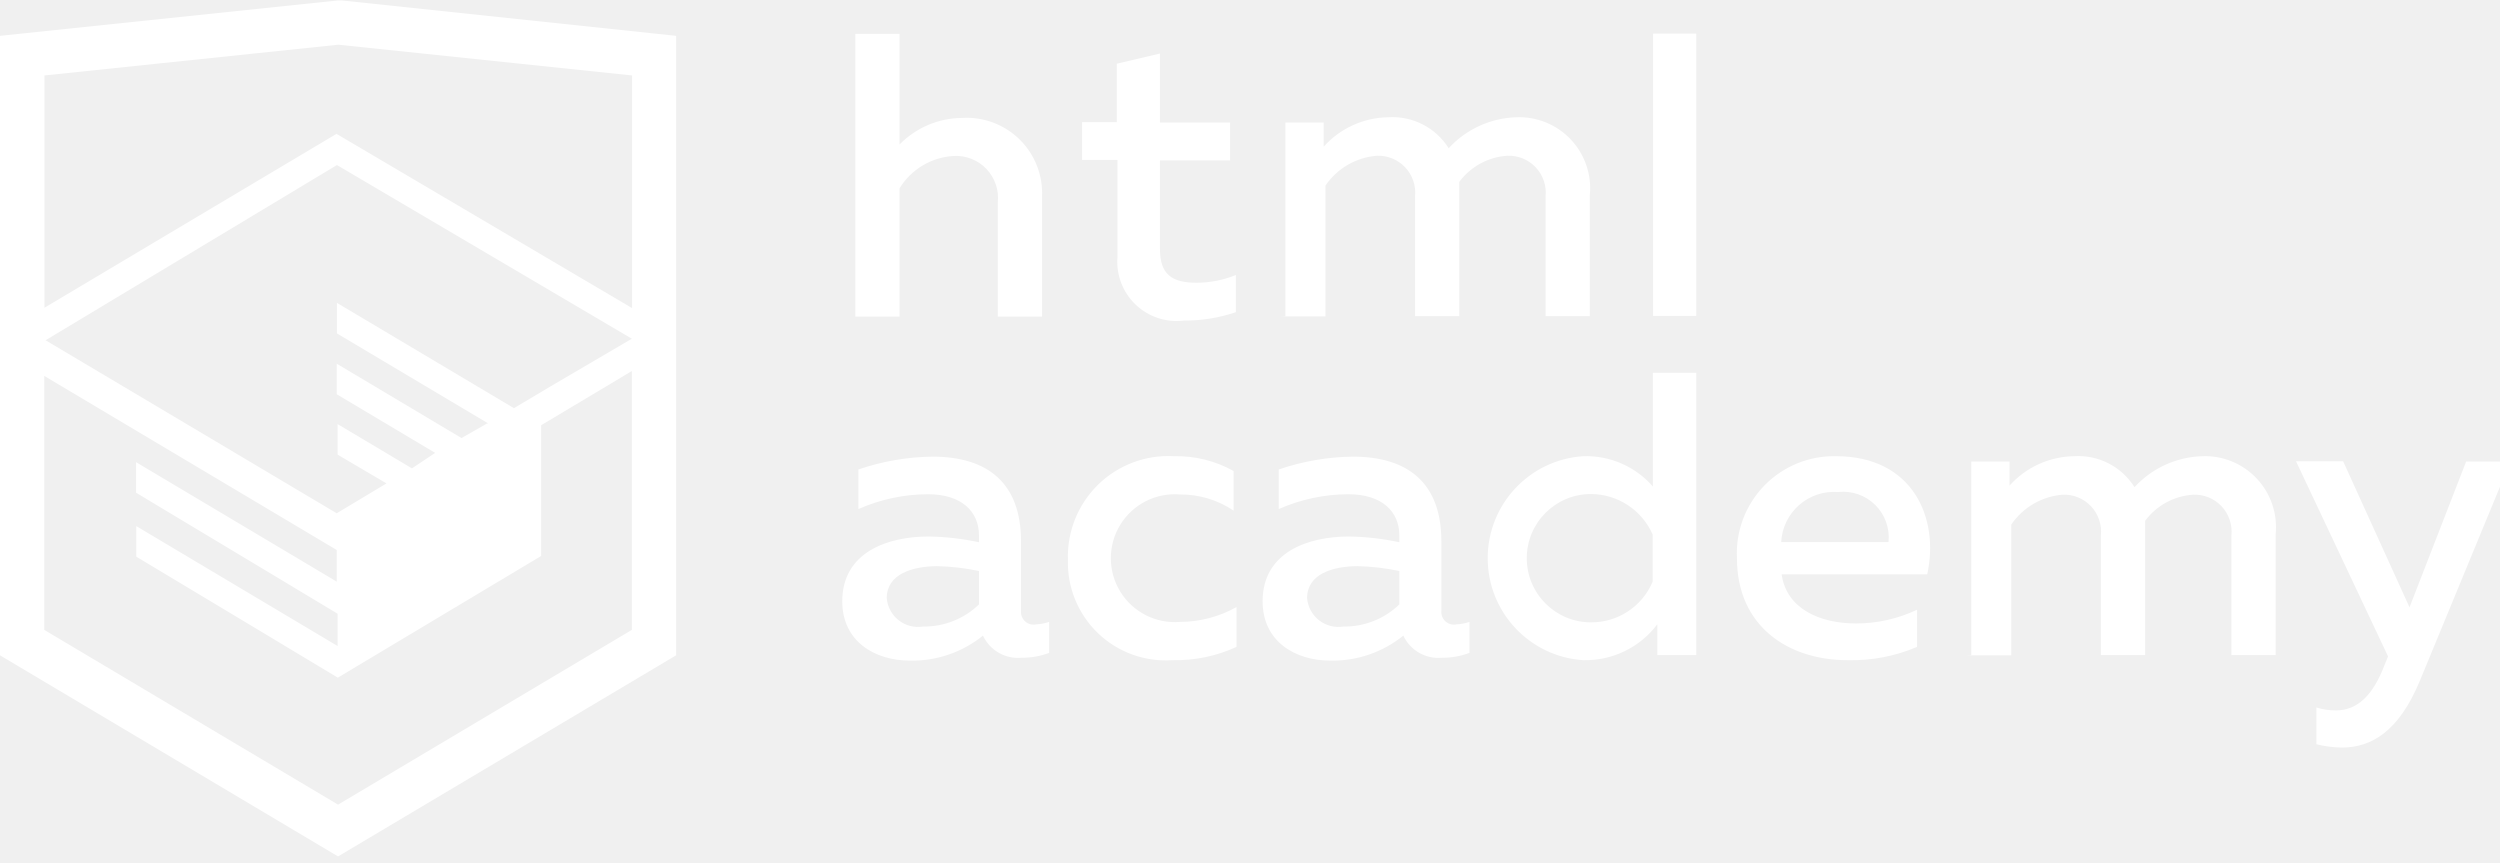
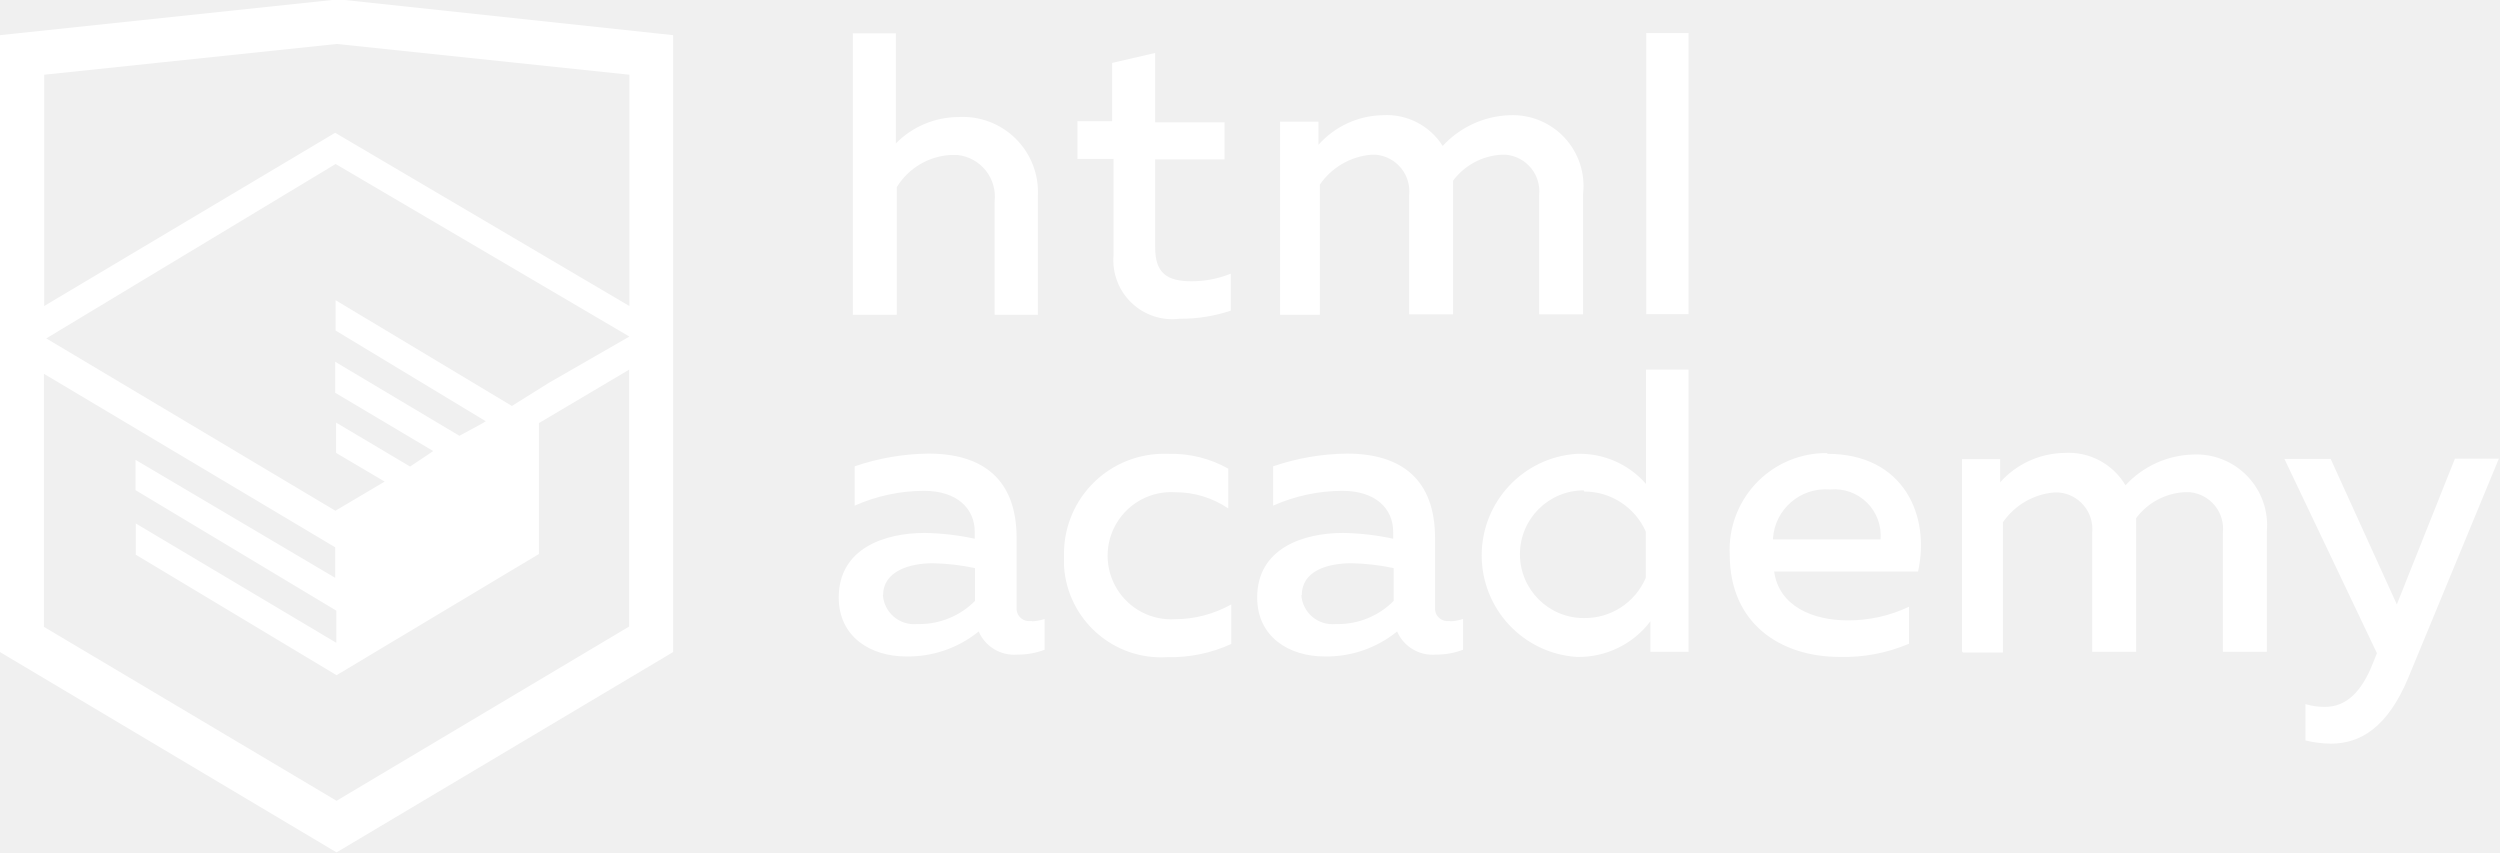
- <svg xmlns="http://www.w3.org/2000/svg" data-name="Layer 1" viewBox="0 0 113 39">
-   <path d="M46.84 28.22a2.07 2.07 0 0 0 .58-.11v1.4a3.41 3.41 0 0 1-1.24.22 1.75 1.75 0 0 1-1.75-1 5.08 5.08 0 0 1-3.3 1.13c-1.59 0-3.06-.87-3.06-2.68 0-2.24 2.08-2.93 3.9-2.93a11.63 11.63 0 0 1 2.28.26v-.31c0-1.09-.8-1.86-2.3-1.86a7.79 7.79 0 0 0-3.15.67v-1.79a10.72 10.72 0 0 1 3.35-.58c2.48 0 4 1.18 4 3.83v3.14a.57.57 0 0 0 .69.61zm-6.76-1.19a1.42 1.42 0 0 0 1.64 1.29 3.56 3.56 0 0 0 2.53-1v-1.51a10.21 10.21 0 0 0-1.9-.22c-1.1.01-2.27.35-2.27 1.45zM53.06 20.62a5.29 5.29 0 0 1 2.7.67v1.79a4.28 4.28 0 0 0-2.42-.73 2.89 2.89 0 1 0 0 5.76 5.26 5.26 0 0 0 2.55-.67v1.8a6.58 6.58 0 0 1-2.9.6 4.42 4.42 0 0 1-4.72-4.54 4.54 4.54 0 0 1 4.79-4.68zM65.84 28.22a2.07 2.07 0 0 0 .58-.11v1.4a3.41 3.41 0 0 1-1.24.22 1.75 1.75 0 0 1-1.75-1 5.08 5.08 0 0 1-3.3 1.13c-1.59 0-3.06-.87-3.06-2.68 0-2.24 2.08-2.93 3.9-2.93a11.63 11.63 0 0 1 2.28.26v-.31c0-1.09-.8-1.86-2.3-1.86a7.79 7.79 0 0 0-3.15.67v-1.79a10.72 10.72 0 0 1 3.35-.58c2.48 0 4 1.18 4 3.83v3.14a.57.57 0 0 0 .69.61zm-6.76-1.19a1.42 1.42 0 0 0 1.64 1.29 3.56 3.56 0 0 0 2.53-1v-1.51a10.21 10.21 0 0 0-1.9-.22c-1.11.01-2.27.35-2.27 1.45zM76.67 16.85v12.76h-1.76v-1.39a4.07 4.07 0 0 1-3.35 1.62 4.62 4.62 0 0 1 0-9.22 4 4 0 0 1 3.15 1.37v-5.14h2zm-4.76 5.48a2.9 2.9 0 0 0 0 5.8 3 3 0 0 0 2.79-1.84v-2.13a3.06 3.06 0 0 0-2.79-1.83zM82.99 20.62c3.48 0 4.68 2.81 4.12 5.34h-6.58c.22 1.57 1.75 2.22 3.35 2.22a6.41 6.41 0 0 0 2.77-.62v1.68a7.5 7.5 0 0 1-3.14.6c-2.68 0-5-1.53-5-4.61a4.39 4.39 0 0 1 4.48-4.61zm.09 1.62a2.39 2.39 0 0 0-2.57 2.26h4.85a2.06 2.06 0 0 0-2.28-2.26zM89.1 29.61v-8.75h1.73v1.09a4 4 0 0 1 2.92-1.33 3 3 0 0 1 2.73 1.4 4.33 4.33 0 0 1 3.06-1.4 3.21 3.21 0 0 1 3.32 3.52v5.47h-2V24.2a1.67 1.67 0 0 0-1.73-1.84 2.94 2.94 0 0 0-2.17 1.18V29.61h-2V24.2a1.67 1.67 0 0 0-1.73-1.84 3.11 3.11 0 0 0-2.32 1.35v5.91h-2zM111.47 20.86h2l-4.1 9.93c-.95 2.28-2.19 3-3.52 3a5 5 0 0 1-1.15-.15v-1.66a3 3 0 0 0 .89.13c.95 0 1.66-.67 2.17-2l.18-.44-4.16-8.82h2.13l3 6.6zM40.66 1.53v5a4 4 0 0 1 2.83-1.2A3.41 3.41 0 0 1 47.1 8.9v5.41h-2V9.15a1.9 1.9 0 0 0-2-2.1 3.08 3.08 0 0 0-2.44 1.46v5.8h-2V1.53h2zM52.43 2.42v3.12h3.17v1.71h-3.17v4c0 1.15.53 1.53 1.66 1.53a4.71 4.71 0 0 0 1.77-.35v1.68a7.14 7.14 0 0 1-2.35.38 2.68 2.68 0 0 1-3-2.88V7.23h-1.6V5.52h1.57V2.88zM58.1 14.29V5.54h1.73v1.09a4 4 0 0 1 2.92-1.33 3 3 0 0 1 2.73 1.4 4.33 4.33 0 0 1 3.06-1.4 3.21 3.21 0 0 1 3.32 3.52v5.47h-2V8.88a1.67 1.67 0 0 0-1.73-1.84 2.94 2.94 0 0 0-2.17 1.18V14.29h-2V8.88a1.67 1.67 0 0 0-1.73-1.84 3.11 3.11 0 0 0-2.32 1.35v5.91h-2zM74.72 1.52h1.95v12.76h-1.95zM15.44.02h-.16L0 1.62v28l15.28 9.09 15.28-9.09v-28zm13.12 28.45l-13.28 7.9L2 28.47V16.99l13.22 7.87v1.43l-9.07-5.4v1.38l9.11 5.47v1.46l-9.1-5.42v1.38l9.11 5.47 9.19-5.5V19.22l4.1-2.45v11.67zm0-13.16l-3.65 2.14-1.68 1-8-4.76v1.38l6.84 4.07h-.06l-.15.09-1 .57-5.64-3.36v1.38l4.45 2.65-1.05.7-3.36-2v1.38l2.21 1.3-2.25 1.35-13.16-7.82 13.17-7.92zm0-1.39L15.21 6.05l-13.2 7.86V3.41l13.28-1.39 13.28 1.39v10.51z" fill="#fff" />
+ <svg xmlns="http://www.w3.org/2000/svg" id="Layer_1" data-name="Layer 1" viewBox="0 0 108.08 36.85">
+   <path d="M44.61,26.88a2,2,0,0,0,.55-0.1v1.33a3.25,3.25,0,0,1-1.18.21,1.67,1.67,0,0,1-1.67-1,4.84,4.84,0,0,1-3.14,1.08c-1.51,0-2.91-.83-2.91-2.55,0-2.13,2-2.79,3.71-2.79a11.08,11.08,0,0,1,2.17.25v-0.3c0-1-.76-1.77-2.19-1.77a7.42,7.42,0,0,0-3,.64v-1.7a10.21,10.21,0,0,1,3.19-.55c2.36,0,3.81,1.12,3.81,3.65v3a0.54,0.54,0,0,0,.49.59h0.17Zm-6.44-1.13A1.35,1.35,0,0,0,39.63,27h0.11a3.39,3.39,0,0,0,2.41-1V24.58a9.72,9.72,0,0,0-1.81-.21c-1,0-2.16.33-2.16,1.38h0Zm12.36-6.11a5,5,0,0,1,2.57.64V22a4.08,4.08,0,0,0-2.3-.7,2.75,2.75,0,1,0,0,5.49,5,5,0,0,0,2.43-.64v1.71a6.27,6.27,0,0,1-2.76.57A4.21,4.21,0,0,1,46,24.51q0-.21,0-0.41a4.32,4.32,0,0,1,4.18-4.46h0.38Zm12.17,7.24a2,2,0,0,0,.55-0.1v1.33a3.25,3.25,0,0,1-1.18.21,1.67,1.67,0,0,1-1.67-1,4.84,4.84,0,0,1-3.14,1.08c-1.51,0-2.91-.83-2.91-2.55,0-2.13,2-2.79,3.71-2.79a11.08,11.08,0,0,1,2.17.25v-0.3c0-1-.76-1.77-2.19-1.77a7.42,7.42,0,0,0-3,.64v-1.7a10.21,10.21,0,0,1,3.19-.55c2.36,0,3.81,1.12,3.81,3.65v3a0.54,0.54,0,0,0,.49.59h0.17Zm-6.44-1.13A1.35,1.35,0,0,0,57.73,27h0.11a3.39,3.39,0,0,0,2.41-1V24.58a9.72,9.72,0,0,0-1.81-.21c-1.06,0-2.16.33-2.16,1.38h0ZM73,16V28.2H71.35V26.88a3.88,3.88,0,0,1-3.19,1.54,4.4,4.4,0,0,1,0-8.78,3.81,3.81,0,0,1,3,1.3V16H73Zm-4.53,5.22a2.76,2.76,0,1,0,0,5.52A2.86,2.86,0,0,0,71.15,25V23A2.91,2.91,0,0,0,68.49,21.27ZM79,19.64c3.31,0,4.46,2.68,3.92,5.09H76.7c0.21,1.5,1.67,2.11,3.19,2.11a6.11,6.11,0,0,0,2.64-.59v1.6a7.14,7.14,0,0,1-3,.57C77,28.42,74.78,27,74.78,24a4.18,4.18,0,0,1,4-4.39H79Zm0.09,1.54a2.28,2.28,0,0,0-2.44,2.1v0.06H81.3A2,2,0,0,0,79.13,21.18Zm5.73,7V19.87h1.65v1a3.81,3.81,0,0,1,2.78-1.27A2.86,2.86,0,0,1,91.89,21a4.12,4.12,0,0,1,2.91-1.33A3.06,3.06,0,0,1,98,23V28.2h-1.9V23.05a1.59,1.59,0,0,0-1.42-1.75H94.42a2.8,2.8,0,0,0-2.07,1.12V28.2h-1.9V23.05A1.59,1.59,0,0,0,89,21.31H88.8a3,3,0,0,0-2.21,1.29v5.63H84.86Zm21.31-8.33h1.9l-3.91,9.46c-0.9,2.17-2.09,2.86-3.35,2.86a4.76,4.76,0,0,1-1.1-.14V30.46a2.86,2.86,0,0,0,.85.12c0.9,0,1.58-.64,2.07-1.9l0.17-.42-4-8.4h2l2.86,6.29ZM38.73,1.46V6.22a3.81,3.81,0,0,1,2.7-1.14,3.25,3.25,0,0,1,3.44,3.4v5.15H43V8.72a1.81,1.81,0,0,0-1.61-2h-0.3a2.93,2.93,0,0,0-2.32,1.39v5.52h-1.9V1.46h1.9ZM49.94,2.31v3h3V6.91h-3v3.81c0,1.1.5,1.46,1.58,1.46a4.49,4.49,0,0,0,1.69-.33v1.6A6.8,6.8,0,0,1,51,13.8a2.55,2.55,0,0,1-2.86-2.74V6.89H46.58V5.26h1.5V2.74Zm5.4,11.31V5.28H57v1A3.81,3.81,0,0,1,59.77,5a2.86,2.86,0,0,1,2.6,1.33A4.12,4.12,0,0,1,65.28,5,3.06,3.06,0,0,1,68.44,8.4v5.21h-1.9V8.46a1.59,1.59,0,0,0-1.42-1.75H64.89a2.8,2.8,0,0,0-2.07,1.12v5.78h-1.9V8.46A1.59,1.59,0,0,0,59.5,6.71H59.27A3,3,0,0,0,57.06,8v5.63H55.34ZM71.17,1.45H73V13.6H71.17V1.45ZM14.71,0H14.55L0,1.54V28.21l14.55,8.66,14.55-8.66V1.54Zm12.5,27.1L14.55,34.64,1.9,27.12V16.18l12.59,7.5V25L5.86,19.9v1.31l8.68,5.21v1.39L5.87,22.65V24l8.68,5.21,8.75-5.24V18.31L27.2,16V27.12Zm0-12.53-3.48,2-1.6,1L14.51,13v1.31L21,18.23H21l-0.14.09-1,.54-5.37-3.2V17l4.24,2.52-1,.67-3.2-1.9v1.31l2.1,1.24L14.5,22.1,2,14.65,14.51,7.11Zm0-1.32L14.49,5.76,1.91,13.25v-10L14.56,1.92,27.21,3.25v10h0Z" transform="translate(0 -0.02)" fill="#fff" />
</svg>
